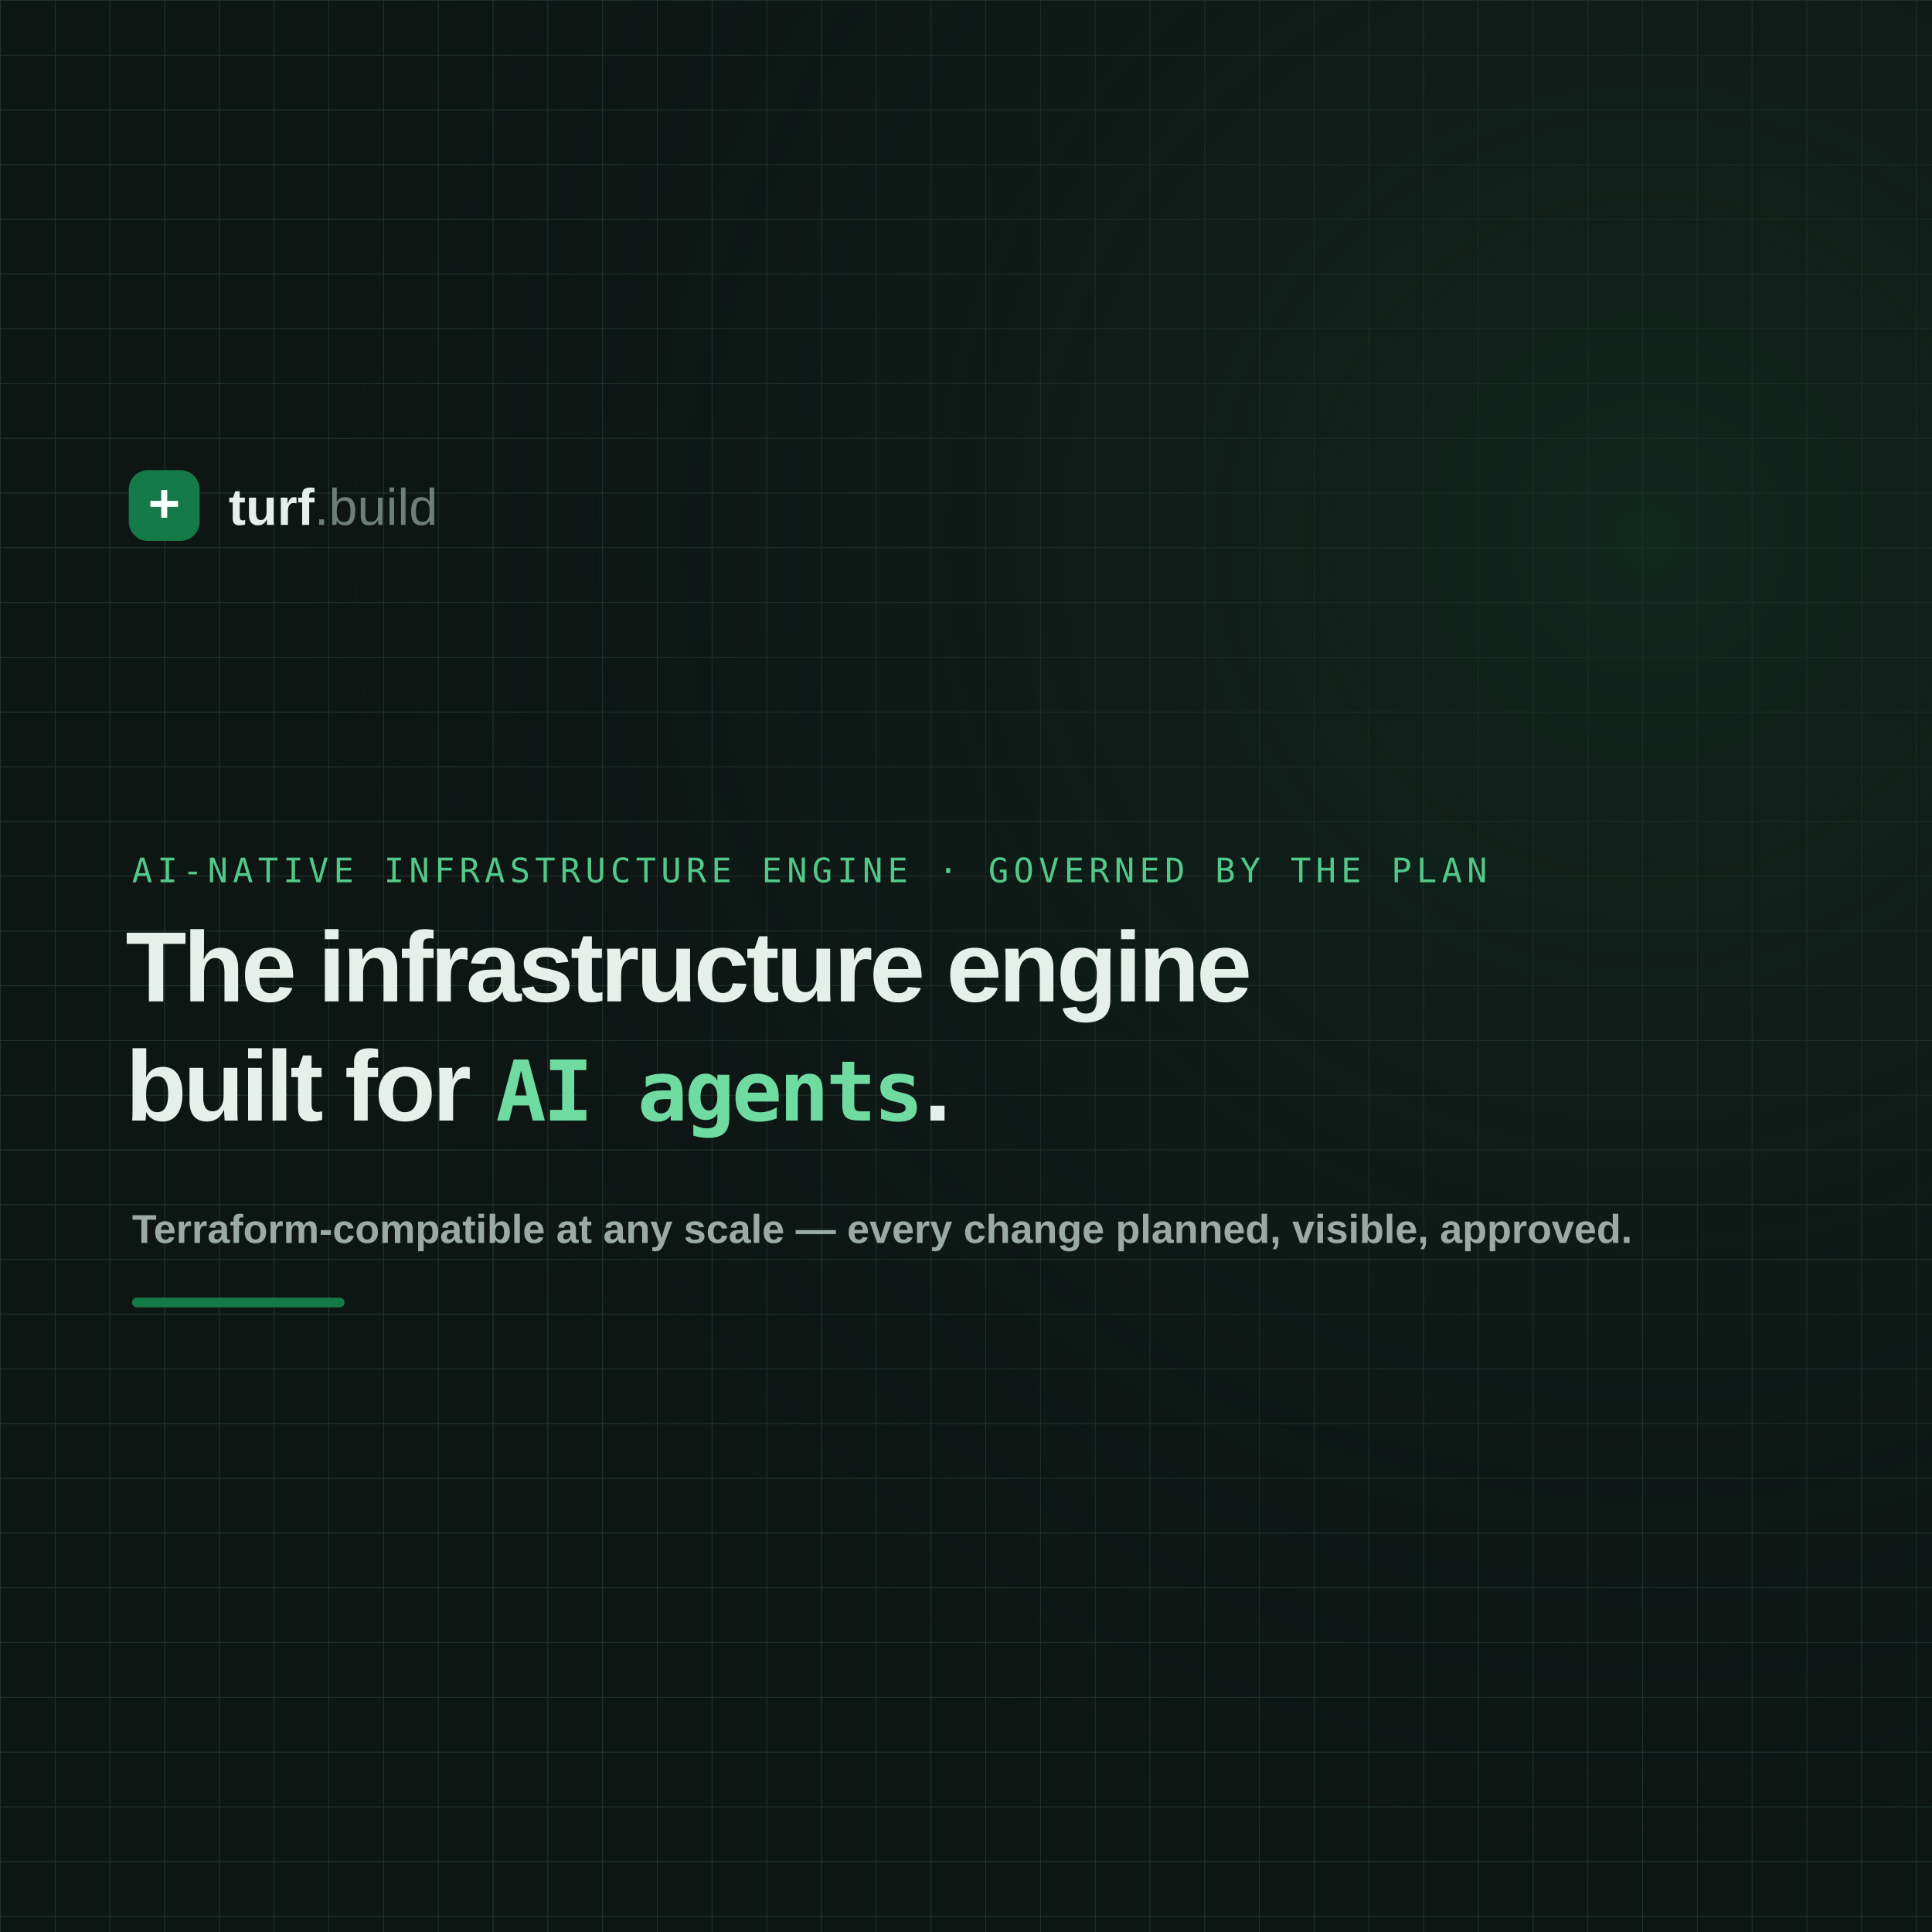
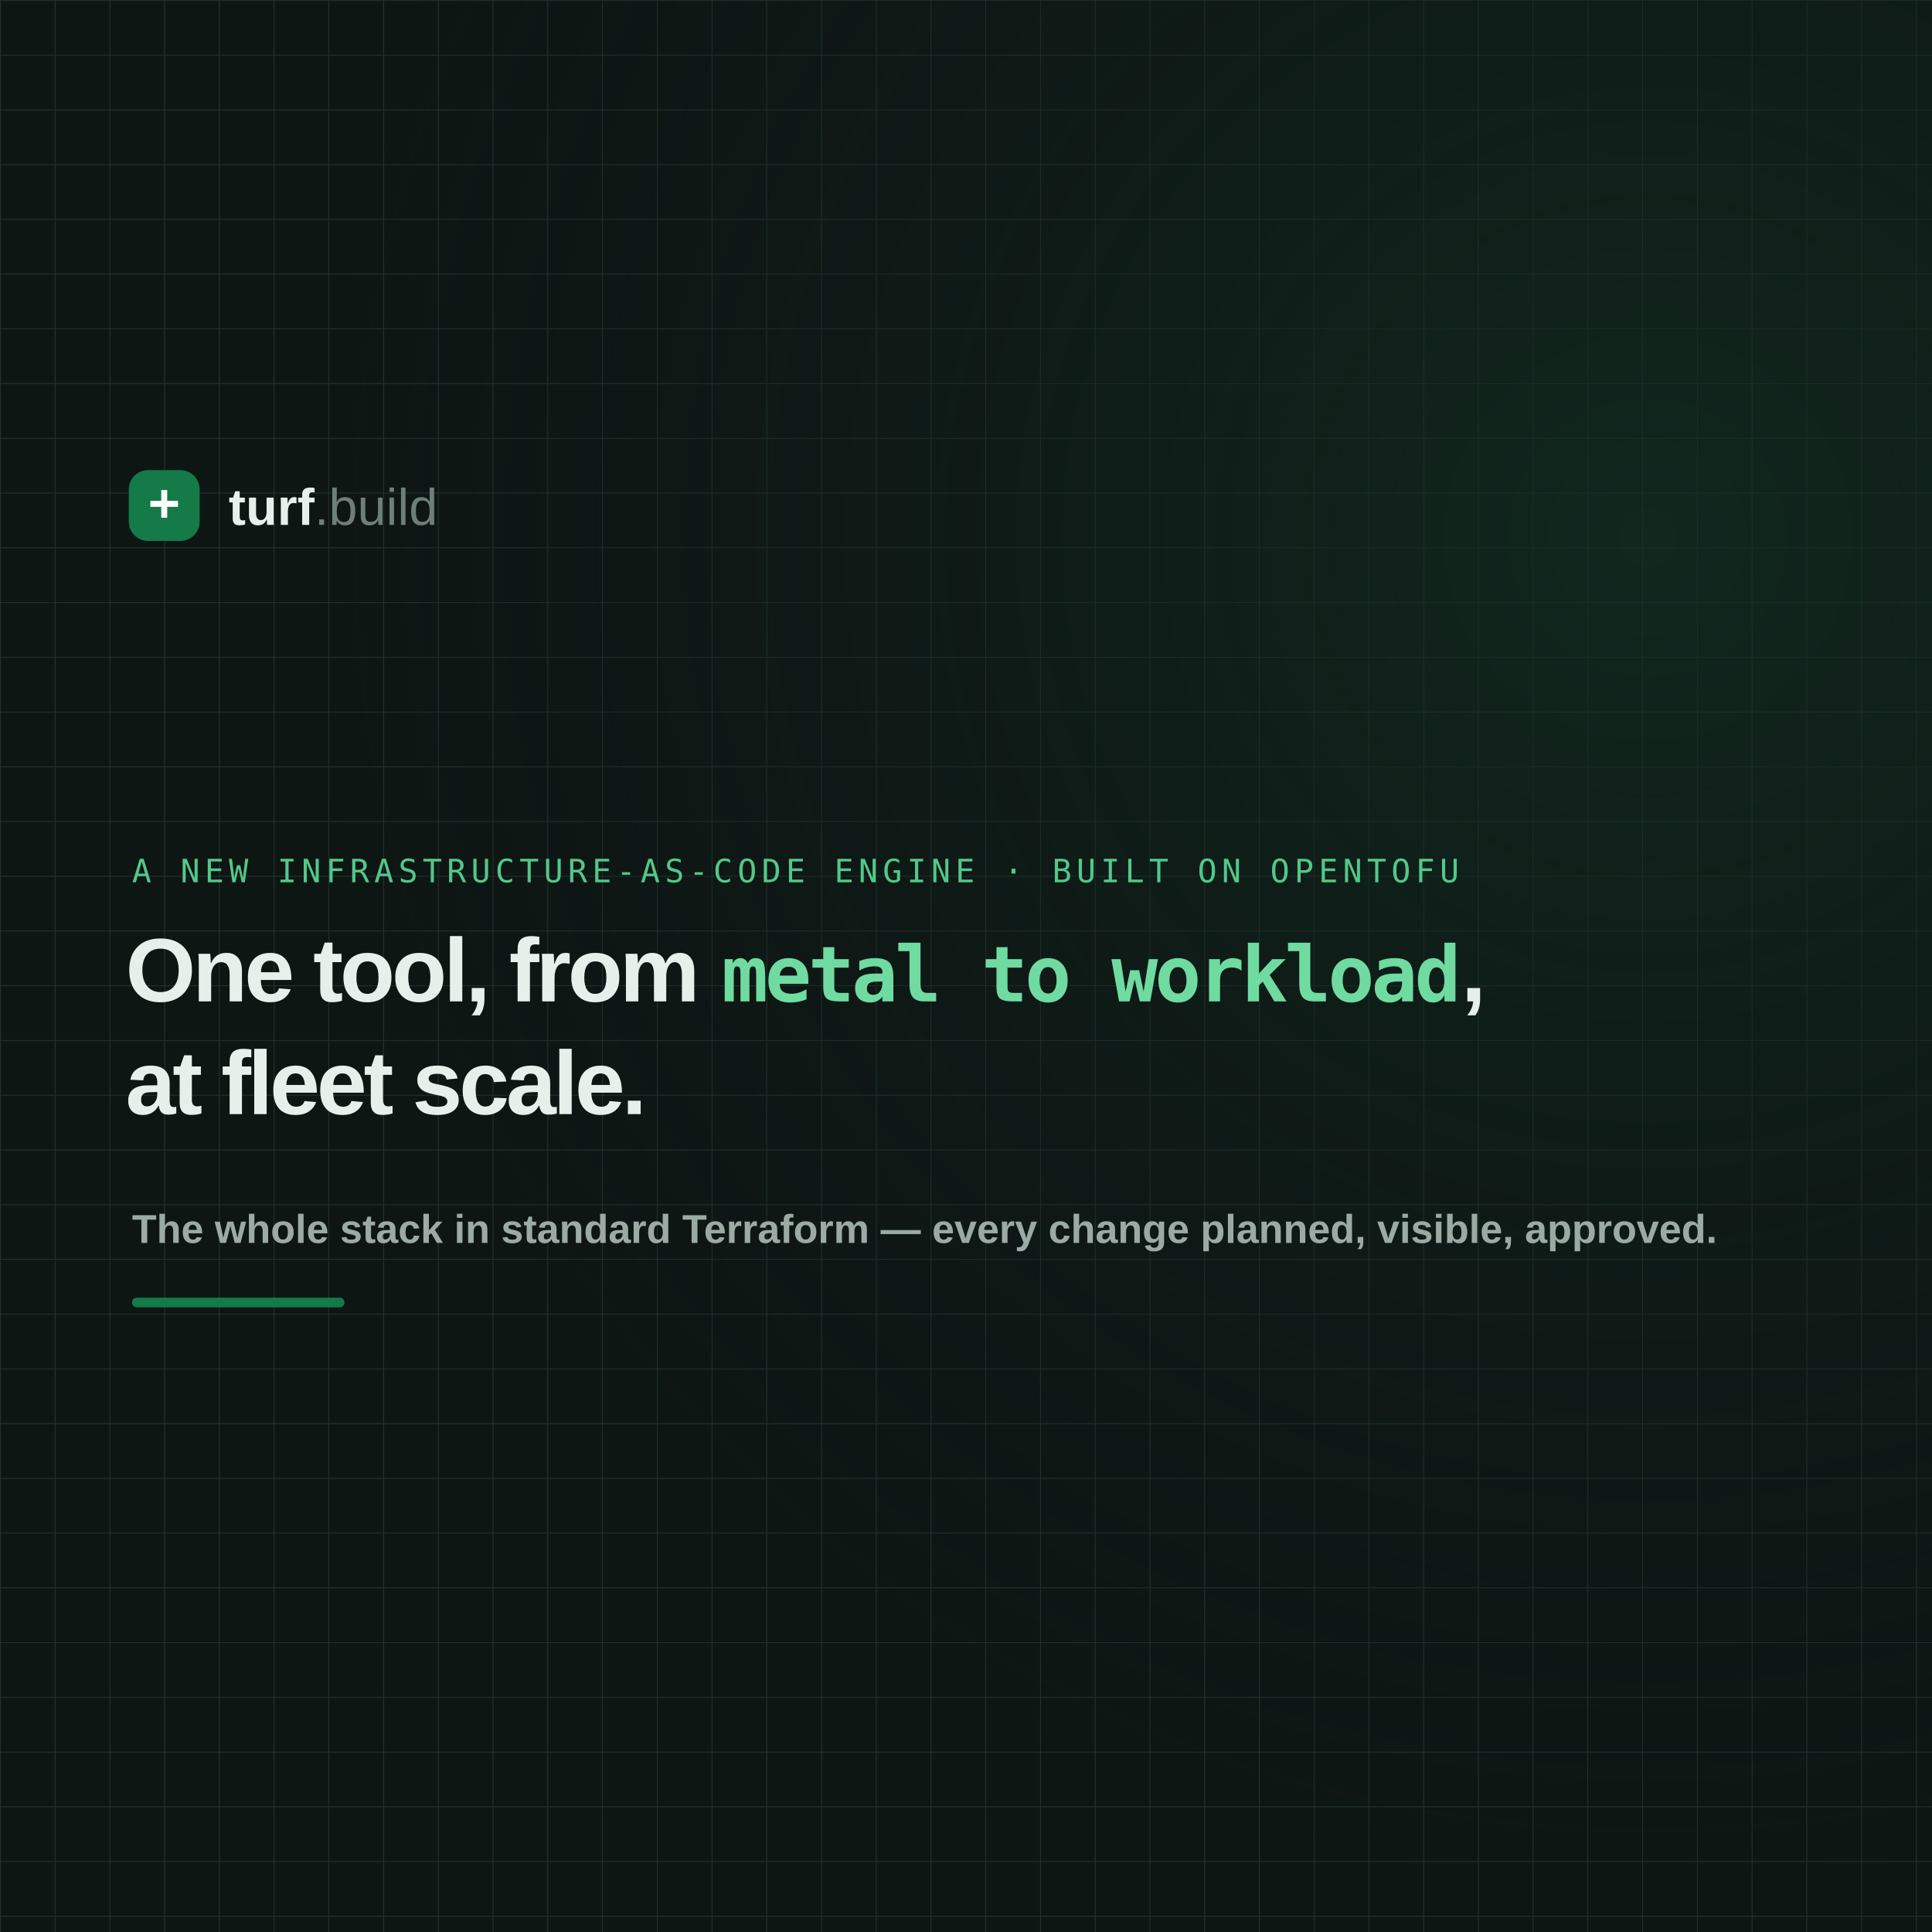
<svg xmlns="http://www.w3.org/2000/svg" width="1200" height="1200" viewBox="0 0 1200 1200">
  <defs>
    <pattern id="grid" width="34" height="34" patternUnits="userSpaceOnUse">
      <path d="M34 0H0V34" fill="none" stroke="#22322d" stroke-width="1" />
    </pattern>
    <radialGradient id="glow" cx="0.85" cy="0.28" r="0.7">
      <stop offset="0" stop-color="#123023" stop-opacity="0.7" />
      <stop offset="1" stop-color="#0e1614" stop-opacity="0" />
    </radialGradient>
    <style>
      .disp { font-family: 'Helvetica Neue', Arial, sans-serif; font-weight: 800; }
      .mono { font-family: 'SF Mono', Menlo, Consolas, monospace; }
    </style>
  </defs>
  <rect width="1200" height="1200" fill="#0e1614" />
  <rect width="1200" height="1200" fill="url(#grid)" />
  <rect width="1200" height="1200" fill="url(#glow)" />
  <g transform="translate(80,320)">
    <rect x="0" y="-28" width="44" height="44" rx="12" fill="#147a48" />
    <text x="22" y="3" text-anchor="middle" class="mono" font-size="32" font-weight="700" fill="#ffffff">+</text>
    <text x="62" y="6" class="disp" font-size="32" fill="#e7efeb">turf<tspan fill="#6d7f78" font-weight="500">.build</tspan>
    </text>
  </g>
-   <text x="82" y="548" class="mono" font-size="21" letter-spacing="3" fill="#52c88a">AI-NATIVE INFRASTRUCTURE ENGINE · GOVERNED BY THE PLAN</text>
-   <text x="78" y="622" class="disp" font-size="62" letter-spacing="-2" fill="#e7efeb">The infrastructure engine</text>
-   <text x="78" y="696" class="disp" font-size="62" letter-spacing="-2" fill="#e7efeb">built for <tspan class="mono" font-size="52" fill="#6fdba1">AI agents</tspan>.</text>
-   <text x="82" y="772" class="disp" font-weight="500" font-size="25" fill="#9baba4">Terraform-compatible at any scale — every change planned, visible, approved.</text>
+   <text x="82" y="548" class="mono" font-size="20" letter-spacing="3" fill="#52c88a">A NEW INFRASTRUCTURE-AS-CODE ENGINE · BUILT ON OPENTOFU</text>
+   <text x="78" y="622" class="disp" font-size="56" letter-spacing="-2" fill="#e7efeb">One tool, from <tspan class="mono" font-size="48" fill="#6fdba1">metal to workload</tspan>,</text>
+   <text x="78" y="692" class="disp" font-size="56" letter-spacing="-2" fill="#e7efeb">at fleet scale.</text>
+   <text x="82" y="772" class="disp" font-weight="500" font-size="25" fill="#9baba4">The whole stack in standard Terraform — every change planned, visible, approved.</text>
  <rect x="82" y="806" width="132" height="6" rx="3" fill="#147a48" />
</svg>
